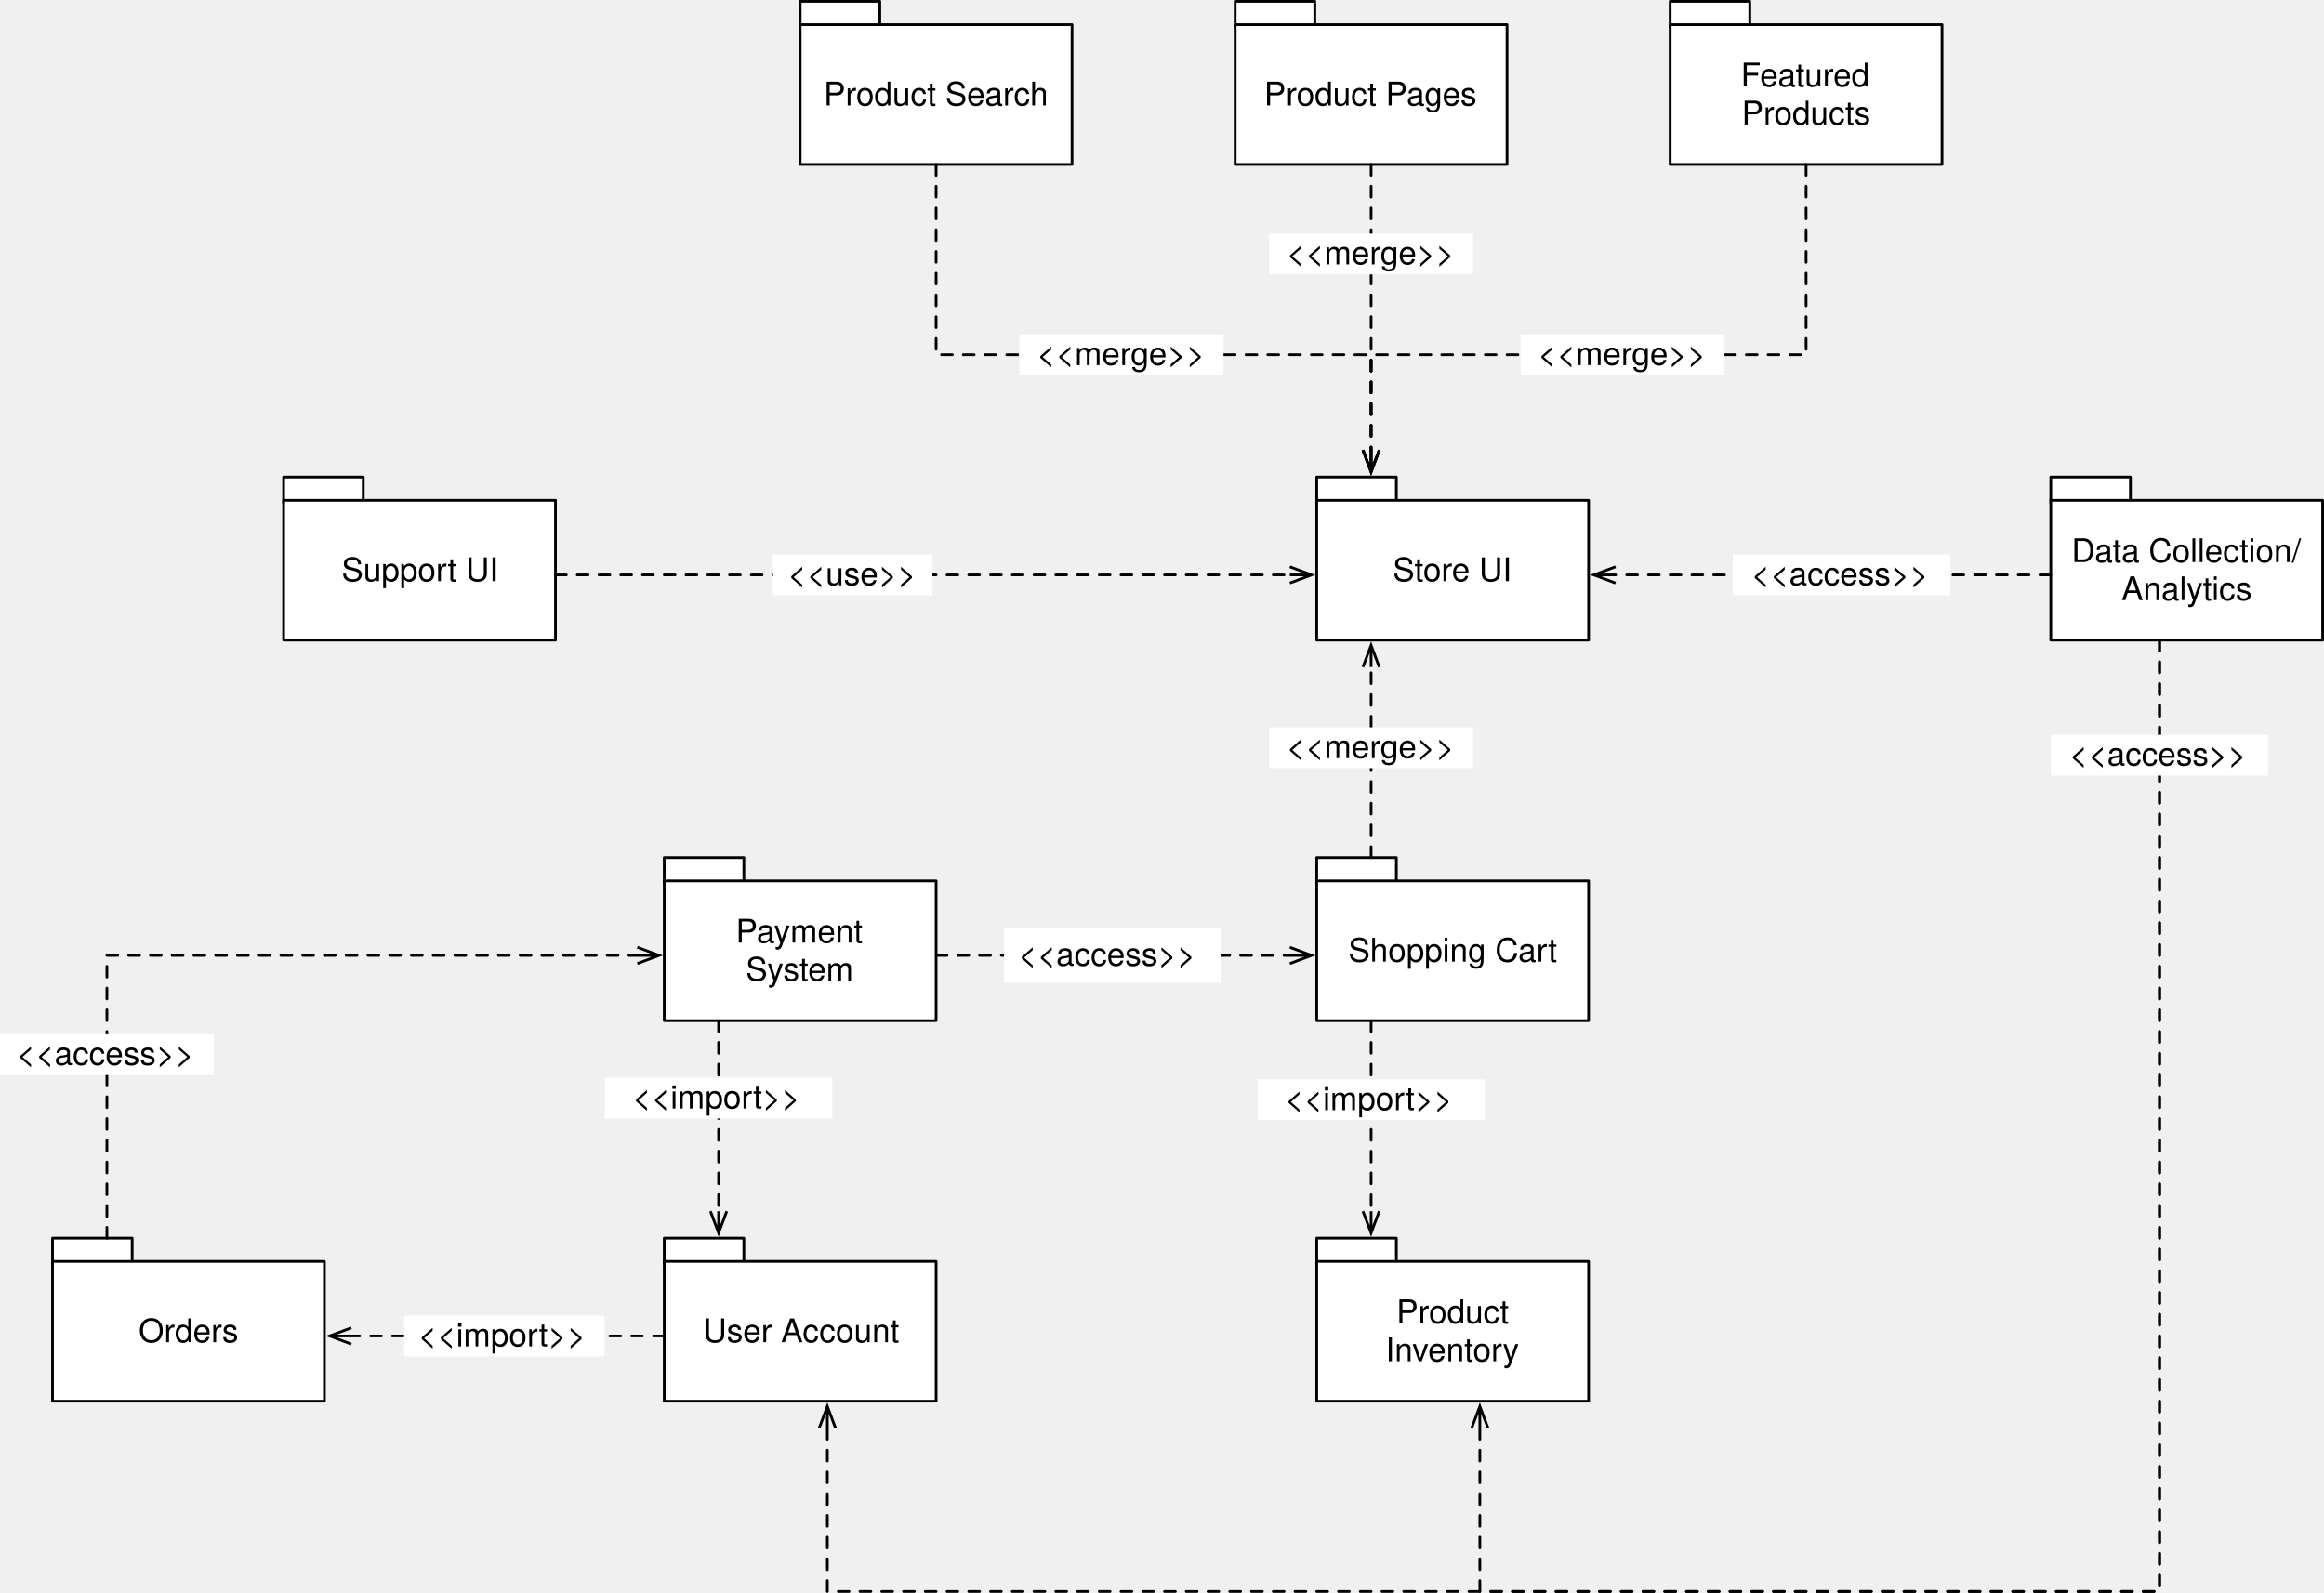
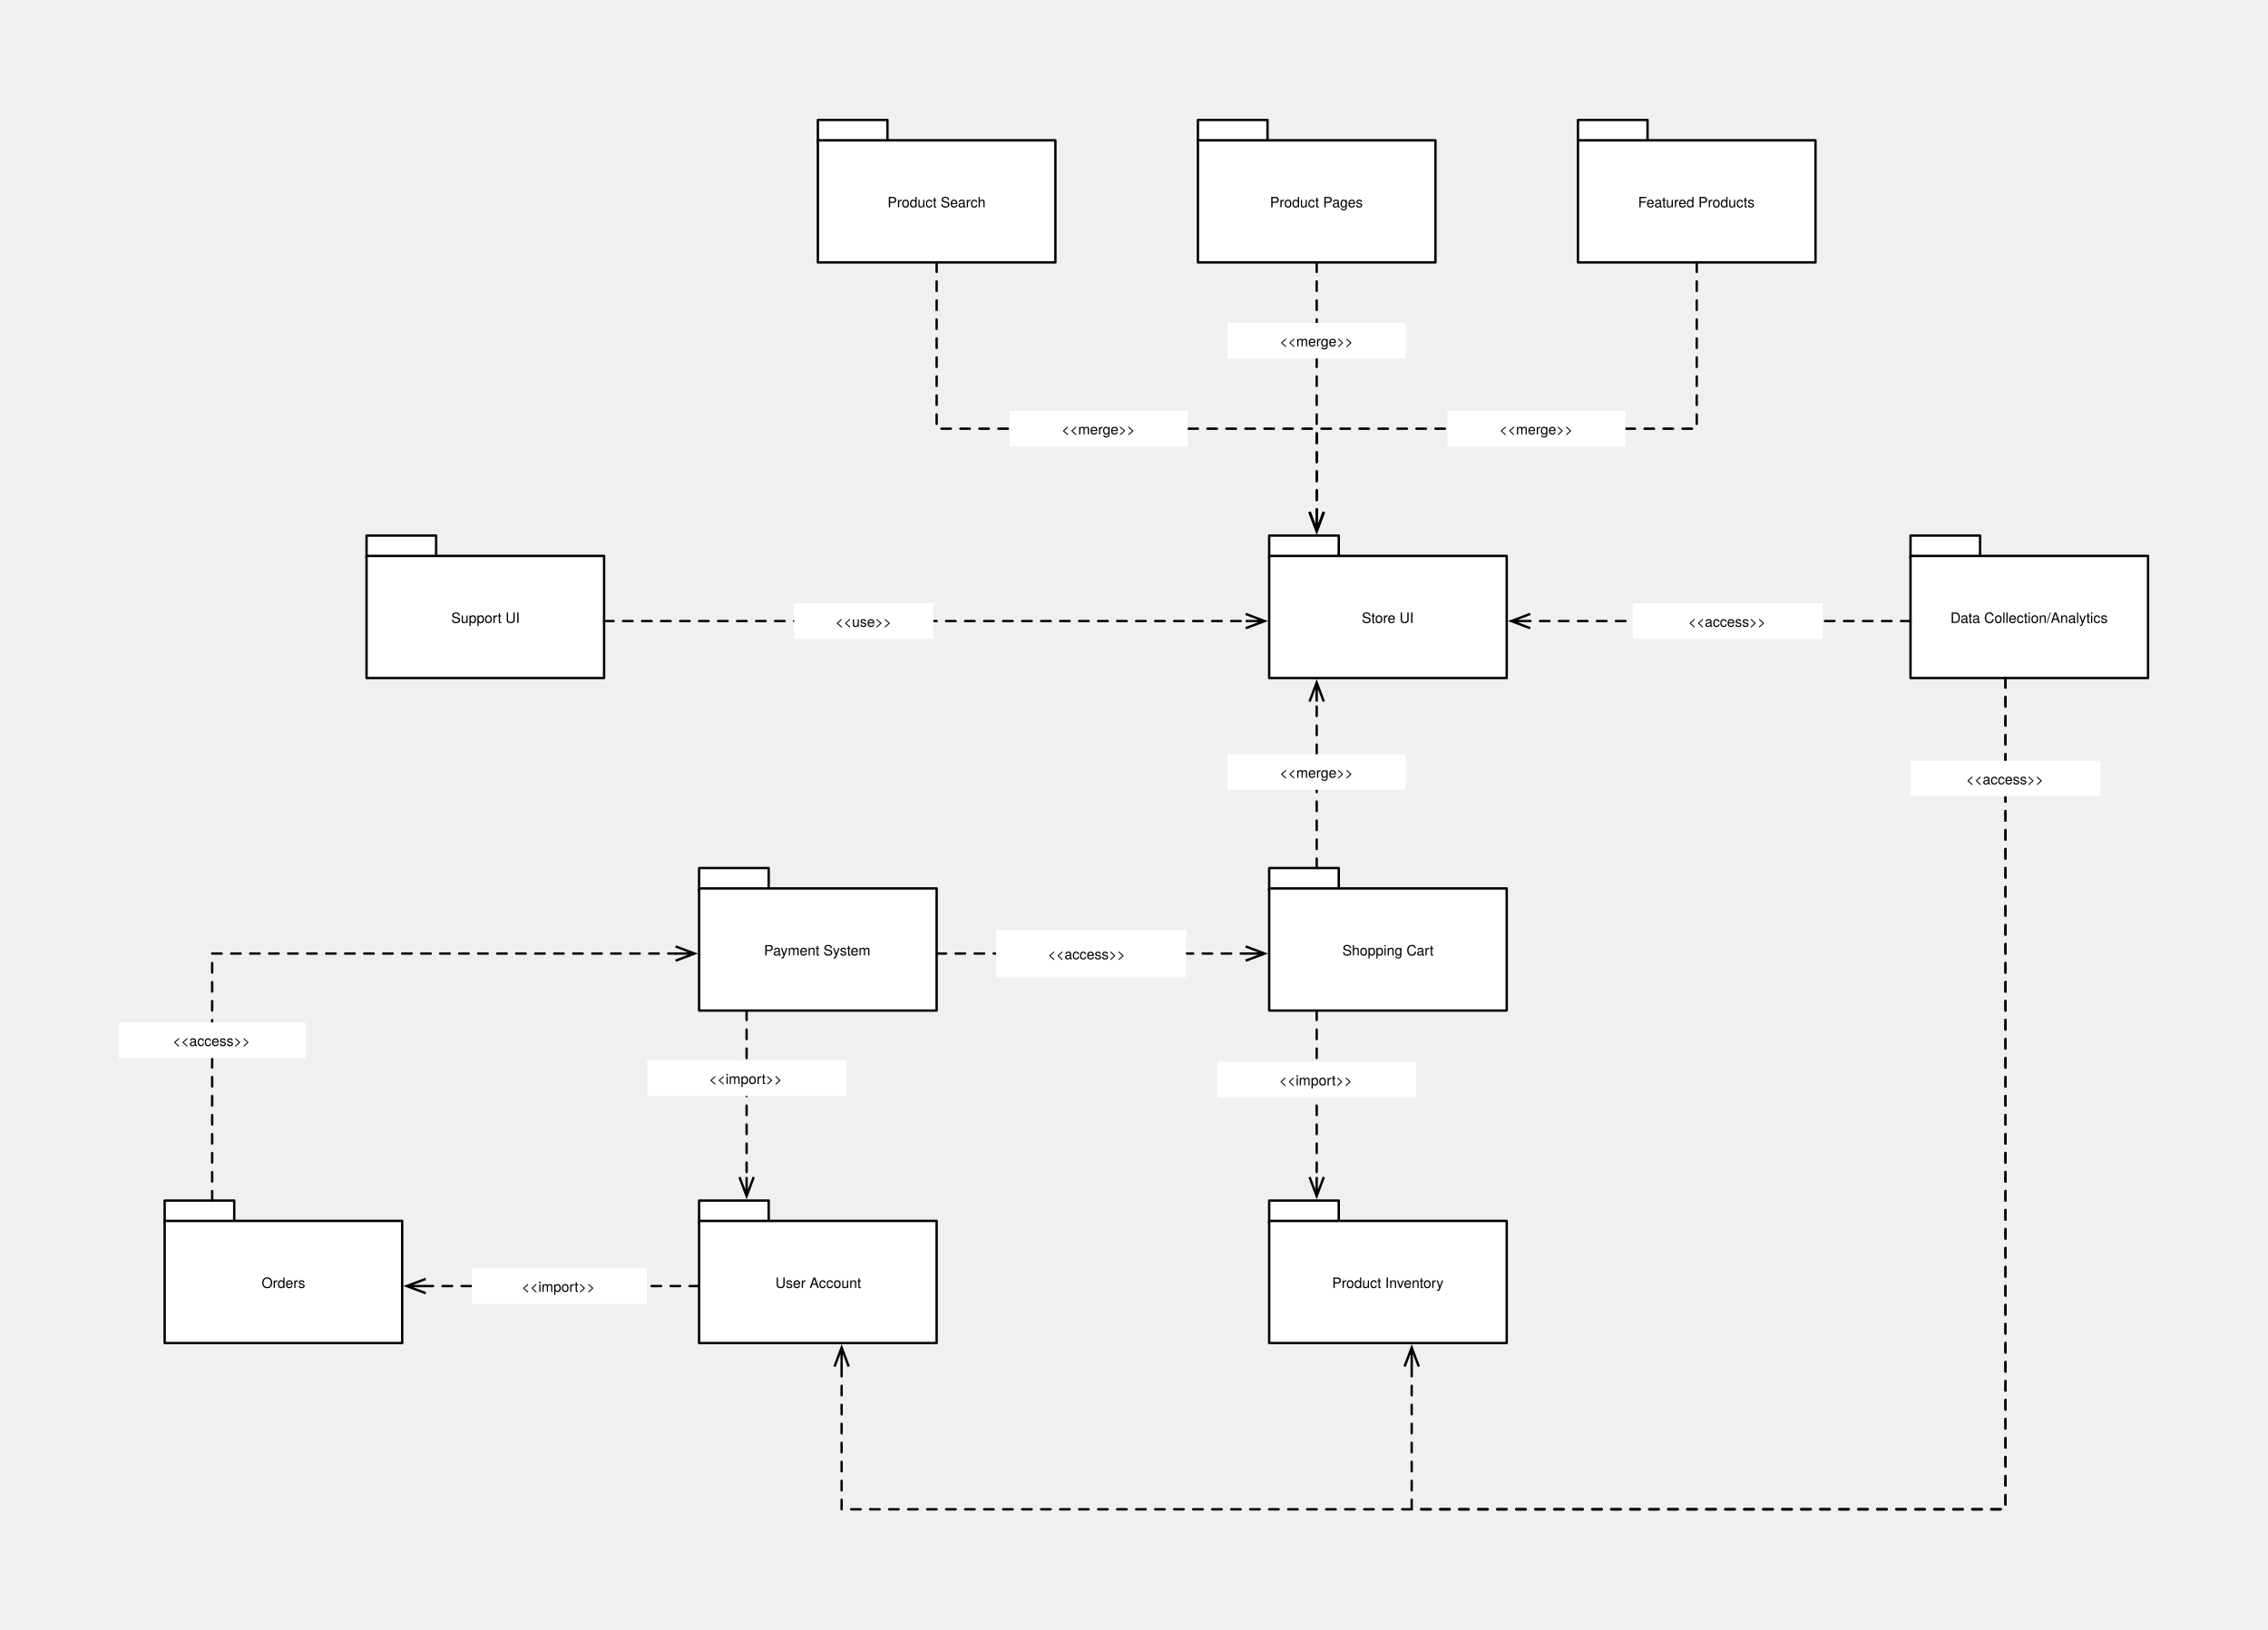
- <svg xmlns="http://www.w3.org/2000/svg" version="1.1" viewBox="-144.319 -25.5 854.819 586" width="854.819" height="586">
+ <svg xmlns="http://www.w3.org/2000/svg" version="1.1" viewBox="-194.319 -75.5 954.819 686" width="954.819" height="686">
  <defs>
    <marker orient="auto" overflow="visible" markerUnits="strokeWidth" id="StickArrow_Marker" stroke-linejoin="miter" stroke-miterlimit="10" viewBox="-1 -4 10 8" markerWidth="10" markerHeight="8" color="black">
      <g>
        <path d="M 8 0 L 0 0 M 0 -3 L 8 0 L 0 3" fill="none" stroke="currentColor" stroke-width="1" />
      </g>
    </marker>
  </defs>
  <g id="Canvas_1" fill-opacity="1" stroke-dasharray="none" stroke="none" stroke-opacity="1" fill="none">
    <g id="Canvas_1_Layer_1">
      <g id="Line_78">
        <line x1="100" y1="466" x2="-15.1" y2="466" marker-end="url(#StickArrow_Marker)" stroke="black" stroke-linecap="round" stroke-linejoin="round" stroke-dasharray="4.0,4.0" stroke-width="1" />
      </g>
      <g id="Line_79">
        <line x1="200" y1="326" x2="330.1" y2="326" marker-end="url(#StickArrow_Marker)" stroke="black" stroke-linecap="round" stroke-linejoin="round" stroke-dasharray="4.0,4.0" stroke-width="1" />
      </g>
      <g id="Graphic_101">
        <rect x="225" y="316" width="80" height="20" fill="white" />
      </g>
      <g id="Line_80">
        <line x1="360" y1="350" x2="360" y2="420.1" marker-end="url(#StickArrow_Marker)" stroke="black" stroke-linecap="round" stroke-linejoin="round" stroke-dasharray="4.0,4.0" stroke-width="1" />
      </g>
      <g id="Line_77">
        <line x1="120" y1="350" x2="120" y2="420.1" marker-end="url(#StickArrow_Marker)" stroke="black" stroke-linecap="round" stroke-linejoin="round" stroke-dasharray="4.0,4.0" stroke-width="1" />
      </g>
      <g id="Group_3">
        <g id="Graphic_5">
          <rect x="150" y="-25" width="29.293" height="9.524" fill="white" />
          <rect x="150" y="-25" width="29.293" height="9.524" stroke="black" stroke-linecap="round" stroke-linejoin="round" stroke-width="1" />
        </g>
        <g id="Graphic_4">
          <rect x="150" y="-16.429" width="100" height="51.429" fill="white" />
          <rect x="150" y="-16.429" width="100" height="51.429" stroke="black" stroke-linecap="round" stroke-linejoin="round" stroke-width="1" />
-           <text transform="translate(155 2.285714)" fill="black">
-             <tspan font-family="Helvetica" font-size="12" fill="black" x="3.645" y="11" xml:space="preserve">Product Search</tspan>
+           <text transform="translate(155 5.785714)" fill="black">
+             <tspan font-family="Helvetica" font-size="6" fill="black" x="24.322" y="6" xml:space="preserve">Product Search</tspan>
          </text>
        </g>
      </g>
      <g id="Group_6">
        <g id="Graphic_8">
          <rect x="310" y="-25" width="29.293" height="9.524" fill="white" />
          <rect x="310" y="-25" width="29.293" height="9.524" stroke="black" stroke-linecap="round" stroke-linejoin="round" stroke-width="1" />
        </g>
        <g id="Graphic_7">
          <rect x="310" y="-16.429" width="100" height="51.429" fill="white" />
          <rect x="310" y="-16.429" width="100" height="51.429" stroke="black" stroke-linecap="round" stroke-linejoin="round" stroke-width="1" />
-           <text transform="translate(315 2.285714)" fill="black">
-             <tspan font-family="Helvetica" font-size="12" fill="black" x="5.643" y="11" xml:space="preserve">Product Pages</tspan>
+           <text transform="translate(315 5.785714)" fill="black">
+             <tspan font-family="Helvetica" font-size="6" fill="black" x="25.321" y="6" xml:space="preserve">Product Pages</tspan>
          </text>
        </g>
      </g>
      <g id="Group_9">
        <g id="Graphic_11">
          <rect x="470" y="-25" width="29.293" height="9.524" fill="white" />
          <rect x="470" y="-25" width="29.293" height="9.524" stroke="black" stroke-linecap="round" stroke-linejoin="round" stroke-width="1" />
        </g>
        <g id="Graphic_10">
          <rect x="470" y="-16.429" width="100" height="51.429" fill="white" />
          <rect x="470" y="-16.429" width="100" height="51.429" stroke="black" stroke-linecap="round" stroke-linejoin="round" stroke-width="1" />
-           <text transform="translate(475 -4.714286)" fill="black">
-             <tspan font-family="Helvetica" font-size="12" fill="black" x="20.985" y="11" xml:space="preserve">Featured </tspan>
-             <tspan font-family="Helvetica" font-size="12" fill="black" x="21.322" y="25" xml:space="preserve">Products</tspan>
+           <text transform="translate(475 5.785714)" fill="black">
+             <tspan font-family="Helvetica" font-size="6" fill="black" x="20.32" y="6" xml:space="preserve">Featured Products</tspan>
          </text>
        </g>
      </g>
      <g id="Group_12">
        <g id="Graphic_14">
          <rect x="340" y="150" width="29.293" height="9.524" fill="white" />
          <rect x="340" y="150" width="29.293" height="9.524" stroke="black" stroke-linecap="round" stroke-linejoin="round" stroke-width="1" />
        </g>
        <g id="Graphic_13">
          <rect x="340" y="158.571" width="100" height="51.429" fill="white" />
          <rect x="340" y="158.571" width="100" height="51.429" stroke="black" stroke-linecap="round" stroke-linejoin="round" stroke-width="1" />
-           <text transform="translate(345 177.2857)" fill="black">
-             <tspan font-family="Helvetica" font-size="12" fill="black" x="22.992" y="11" xml:space="preserve">Store UI</tspan>
+           <text transform="translate(345 180.7857)" fill="black">
+             <tspan font-family="Helvetica" font-size="6" fill="black" x="33.996" y="6" xml:space="preserve">Store UI</tspan>
          </text>
        </g>
      </g>
      <g id="Line_40">
        <path d="M 200 35 L 200 105 L 360 105 L 360 140.1" marker-end="url(#StickArrow_Marker)" stroke="black" stroke-linecap="round" stroke-linejoin="round" stroke-dasharray="4.0,4.0" stroke-width="1" />
      </g>
      <g id="Line_41">
        <path d="M 520 35 L 520 105 L 360 105 L 360 140.1" marker-end="url(#StickArrow_Marker)" stroke="black" stroke-linecap="round" stroke-linejoin="round" stroke-dasharray="4.0,4.0" stroke-width="1" />
      </g>
      <g id="Line_42">
        <line x1="360" y1="35" x2="360" y2="140.1" marker-end="url(#StickArrow_Marker)" stroke="black" stroke-linecap="round" stroke-linejoin="round" stroke-dasharray="4.0,4.0" stroke-width="1" />
      </g>
      <g id="Group_43">
        <g id="Graphic_45">
          <rect x="610" y="150" width="29.293" height="9.524" fill="white" />
          <rect x="610" y="150" width="29.293" height="9.524" stroke="black" stroke-linecap="round" stroke-linejoin="round" stroke-width="1" />
        </g>
        <g id="Graphic_44">
          <rect x="610" y="158.571" width="100" height="51.429" fill="white" />
          <rect x="610" y="158.571" width="100" height="51.429" stroke="black" stroke-linecap="round" stroke-linejoin="round" stroke-width="1" />
-           <text transform="translate(615 170.2857)" fill="black">
-             <tspan font-family="Helvetica" font-size="12" fill="black" x="2.646" y="11" xml:space="preserve">Data Collection/</tspan>
-             <tspan font-family="Helvetica" font-size="12" fill="black" x="20.991" y="25" xml:space="preserve">Analytics</tspan>
+           <text transform="translate(615 180.7857)" fill="black">
+             <tspan font-family="Helvetica" font-size="6" fill="black" x="11.818" y="6" xml:space="preserve">Data Collection/Analytics</tspan>
          </text>
        </g>
      </g>
      <g id="Group_47">
        <g id="Graphic_49">
          <rect x="-40" y="150" width="29.293" height="9.524" fill="white" />
          <rect x="-40" y="150" width="29.293" height="9.524" stroke="black" stroke-linecap="round" stroke-linejoin="round" stroke-width="1" />
        </g>
        <g id="Graphic_48">
          <rect x="-40" y="158.571" width="100" height="51.429" fill="white" />
          <rect x="-40" y="158.571" width="100" height="51.429" stroke="black" stroke-linecap="round" stroke-linejoin="round" stroke-width="1" />
-           <text transform="translate(-35 177.2857)" fill="black">
-             <tspan font-family="Helvetica" font-size="12" fill="black" x="16.318" y="11" xml:space="preserve">Support UI</tspan>
+           <text transform="translate(-35 180.7857)" fill="black">
+             <tspan font-family="Helvetica" font-size="6" fill="black" x="30.659" y="6" xml:space="preserve">Support UI</tspan>
          </text>
        </g>
      </g>
      <g id="Group_51">
        <g id="Graphic_53">
          <rect x="340" y="290" width="29.293" height="9.524" fill="white" />
          <rect x="340" y="290" width="29.293" height="9.524" stroke="black" stroke-linecap="round" stroke-linejoin="round" stroke-width="1" />
        </g>
        <g id="Graphic_52">
          <rect x="340" y="298.571" width="100" height="51.429" fill="white" />
          <rect x="340" y="298.571" width="100" height="51.429" stroke="black" stroke-linecap="round" stroke-linejoin="round" stroke-width="1" />
-           <text transform="translate(345 317.2857)" fill="black">
-             <tspan font-family="Helvetica" font-size="12" fill="black" x="6.642" y="11" xml:space="preserve">Shopping Cart</tspan>
+           <text transform="translate(345 320.7857)" fill="black">
+             <tspan font-family="Helvetica" font-size="6" fill="black" x="25.821" y="6" xml:space="preserve">Shopping Cart</tspan>
          </text>
        </g>
      </g>
      <g id="Group_54">
        <g id="Graphic_56">
          <rect x="340" y="430" width="29.293" height="9.524" fill="white" />
          <rect x="340" y="430" width="29.293" height="9.524" stroke="black" stroke-linecap="round" stroke-linejoin="round" stroke-width="1" />
        </g>
        <g id="Graphic_55">
          <rect x="340" y="438.571" width="100" height="51.429" fill="white" />
          <rect x="340" y="438.571" width="100" height="51.429" stroke="black" stroke-linecap="round" stroke-linejoin="round" stroke-width="1" />
-           <text transform="translate(345 450.2857)" fill="black">
-             <tspan font-family="Helvetica" font-size="12" fill="black" x="24.322" y="11" xml:space="preserve">Product </tspan>
-             <tspan font-family="Helvetica" font-size="12" fill="black" x="20.32" y="25" xml:space="preserve">Inventory</tspan>
+           <text transform="translate(345 460.7857)" fill="black">
+             <tspan font-family="Helvetica" font-size="6" fill="black" x="21.488" y="6" xml:space="preserve">Product Inventory</tspan>
          </text>
        </g>
      </g>
      <g id="Group_60">
        <g id="Graphic_62">
          <rect x="100" y="290" width="29.293" height="9.524" fill="white" />
          <rect x="100" y="290" width="29.293" height="9.524" stroke="black" stroke-linecap="round" stroke-linejoin="round" stroke-width="1" />
        </g>
        <g id="Graphic_61">
          <rect x="100" y="298.571" width="100" height="51.429" fill="white" />
          <rect x="100" y="298.571" width="100" height="51.429" stroke="black" stroke-linecap="round" stroke-linejoin="round" stroke-width="1" />
-           <text transform="translate(105 310.2857)" fill="black">
-             <tspan font-family="Helvetica" font-size="12" fill="black" x="21.322" y="11" xml:space="preserve">Payment </tspan>
-             <tspan font-family="Helvetica" font-size="12" fill="black" x="24.996" y="25" xml:space="preserve">System</tspan>
+           <text transform="translate(105 320.7857)" fill="black">
+             <tspan font-family="Helvetica" font-size="6" fill="black" x="22.326" y="6" xml:space="preserve">Payment System</tspan>
          </text>
        </g>
      </g>
      <g id="Group_64">
        <g id="Graphic_66">
          <rect x="100" y="430" width="29.293" height="9.524" fill="white" />
          <rect x="100" y="430" width="29.293" height="9.524" stroke="black" stroke-linecap="round" stroke-linejoin="round" stroke-width="1" />
        </g>
        <g id="Graphic_65">
          <rect x="100" y="438.571" width="100" height="51.429" fill="white" />
          <rect x="100" y="438.571" width="100" height="51.429" stroke="black" stroke-linecap="round" stroke-linejoin="round" stroke-width="1" />
-           <text transform="translate(105 457.2857)" fill="black">
-             <tspan font-family="Helvetica" font-size="12" fill="black" x="9.313" y="11" xml:space="preserve">User Account</tspan>
+           <text transform="translate(105 460.7857)" fill="black">
+             <tspan font-family="Helvetica" font-size="6" fill="black" x="27.157" y="6" xml:space="preserve">User Account</tspan>
          </text>
        </g>
      </g>
      <g id="Group_67">
        <g id="Graphic_69">
          <rect x="-125" y="430" width="29.293" height="9.524" fill="white" />
          <rect x="-125" y="430" width="29.293" height="9.524" stroke="black" stroke-linecap="round" stroke-linejoin="round" stroke-width="1" />
        </g>
        <g id="Graphic_68">
          <rect x="-125" y="438.571" width="100" height="51.429" fill="white" />
          <rect x="-125" y="438.571" width="100" height="51.429" stroke="black" stroke-linecap="round" stroke-linejoin="round" stroke-width="1" />
-           <text transform="translate(-120 457.2857)" fill="black">
-             <tspan font-family="Helvetica" font-size="12" fill="black" x="26.663" y="11" xml:space="preserve">Orders</tspan>
+           <text transform="translate(-120 460.7857)" fill="black">
+             <tspan font-family="Helvetica" font-size="6" fill="black" x="35.832" y="6" xml:space="preserve">Orders</tspan>
          </text>
        </g>
      </g>
      <g id="Line_70">
        <path d="M -105 430 L -105 326 L 90.1 326" marker-end="url(#StickArrow_Marker)" stroke="black" stroke-linecap="round" stroke-linejoin="round" stroke-dasharray="4.0,4.0" stroke-width="1" />
      </g>
      <g id="Line_73">
        <path d="M 650 210 L 650 560 L 400 560 L 400 499.9" marker-end="url(#StickArrow_Marker)" stroke="black" stroke-linecap="round" stroke-linejoin="round" stroke-dasharray="4.0,4.0" stroke-width="1" />
      </g>
      <g id="Line_74">
        <path d="M 650 210 L 650 560 L 160 560 L 160 499.9" marker-end="url(#StickArrow_Marker)" stroke="black" stroke-linecap="round" stroke-linejoin="round" stroke-dasharray="4.0,4.0" stroke-width="1" />
      </g>
      <g id="Line_81">
        <line x1="360" y1="290" x2="360" y2="219.9" marker-end="url(#StickArrow_Marker)" stroke="black" stroke-linecap="round" stroke-linejoin="round" stroke-dasharray="4.0,4.0" stroke-width="1" />
      </g>
      <g id="Line_82">
        <line x1="610" y1="186" x2="449.9" y2="186" marker-end="url(#StickArrow_Marker)" stroke="black" stroke-linecap="round" stroke-linejoin="round" stroke-dasharray="4.0,4.0" stroke-width="1" />
      </g>
      <g id="Line_83">
        <line x1="60" y1="186" x2="330.1" y2="186" marker-end="url(#StickArrow_Marker)" stroke="black" stroke-linecap="round" stroke-linejoin="round" stroke-dasharray="4.0,4.0" stroke-width="1" />
      </g>
      <g id="Graphic_91">
-         <text transform="translate(228.4375 318.832)" fill="black">
-           <tspan font-family="Helvetica Neue" font-size="12" fill="black" x="1.712" y="11" xml:space="preserve">&lt;&lt;access&gt;&gt;</tspan>
+         <text transform="translate(228.4375 322.416)" fill="black">
+           <tspan font-family="Helvetica Neue" font-size="6" fill="black" x="18.356" y="6" xml:space="preserve">&lt;&lt;access&gt;&gt;</tspan>
        </text>
      </g>
      <g id="Graphic_102">
        <rect x="-144.319" y="355" width="78.638" height="15" fill="white" />
-         <text transform="translate(-139.3192 355.332)" fill="black">
-           <tspan font-family="Helvetica Neue" font-size="12" fill="black" x="1.031" y="11" xml:space="preserve">&lt;&lt;access&gt;&gt;</tspan>
+         <text transform="translate(-139.3192 358.916)" fill="black">
+           <tspan font-family="Helvetica Neue" font-size="6" fill="black" x="17.675" y="6" xml:space="preserve">&lt;&lt;access&gt;&gt;</tspan>
        </text>
      </g>
      <g id="Graphic_103">
        <rect x="140" y="178.5" width="58.638" height="15" fill="white" />
-         <text transform="translate(145 178.832)" fill="black">
-           <tspan font-family="Helvetica Neue" font-size="12" fill="black" x=".361" y="11" xml:space="preserve">&lt;&lt;use&gt;&gt;</tspan>
+         <text transform="translate(145 182.416)" fill="black">
+           <tspan font-family="Helvetica Neue" font-size="6" fill="black" x="12.34" y="6" xml:space="preserve">&lt;&lt;use&gt;&gt;</tspan>
        </text>
      </g>
      <g id="Graphic_104">
        <rect x="415" y="97.5" width="75" height="15" fill="white" />
-         <text transform="translate(420 97.832)" fill="black">
-           <tspan font-family="Helvetica Neue" font-size="12" fill="black" x="1.264" y="11" xml:space="preserve">&lt;&lt;merge&gt;&gt;</tspan>
+         <text transform="translate(420 101.416)" fill="black">
+           <tspan font-family="Helvetica Neue" font-size="6" fill="black" x="16.882" y="6" xml:space="preserve">&lt;&lt;merge&gt;&gt;</tspan>
        </text>
      </g>
      <g id="Graphic_105">
        <rect x="322.5" y="242.082" width="75" height="15" fill="white" />
-         <text transform="translate(327.5 242.4141)" fill="black">
-           <tspan font-family="Helvetica Neue" font-size="12" fill="black" x="1.264" y="11" xml:space="preserve">&lt;&lt;merge&gt;&gt;</tspan>
+         <text transform="translate(327.5 245.9981)" fill="black">
+           <tspan font-family="Helvetica Neue" font-size="6" fill="black" x="16.882" y="6" xml:space="preserve">&lt;&lt;merge&gt;&gt;</tspan>
        </text>
      </g>
      <g id="Graphic_106">
        <rect x="493.037" y="178.5" width="80" height="15" fill="white" />
-         <text transform="translate(498.037 178.832)" fill="black">
-           <tspan font-family="Helvetica Neue" font-size="12" fill="black" x="1.712" y="11" xml:space="preserve">&lt;&lt;access&gt;&gt;</tspan>
+         <text transform="translate(498.037 182.416)" fill="black">
+           <tspan font-family="Helvetica Neue" font-size="6" fill="black" x="18.356" y="6" xml:space="preserve">&lt;&lt;access&gt;&gt;</tspan>
        </text>
      </g>
      <g id="Graphic_107">
        <rect x="610" y="244.836" width="80" height="15" fill="white" />
-         <text transform="translate(615 245.1676)" fill="black">
-           <tspan font-family="Helvetica Neue" font-size="12" fill="black" x="1.712" y="11" xml:space="preserve">&lt;&lt;access&gt;&gt;</tspan>
+         <text transform="translate(615 248.7516)" fill="black">
+           <tspan font-family="Helvetica Neue" font-size="6" fill="black" x="18.356" y="6" xml:space="preserve">&lt;&lt;access&gt;&gt;</tspan>
        </text>
      </g>
      <g id="Graphic_108">
        <rect x="322.5" y="60.435" width="75" height="15" fill="white" />
-         <text transform="translate(327.5 60.76657)" fill="black">
-           <tspan font-family="Helvetica Neue" font-size="12" fill="black" x="1.264" y="11" xml:space="preserve">&lt;&lt;merge&gt;&gt;</tspan>
+         <text transform="translate(327.5 64.35057)" fill="black">
+           <tspan font-family="Helvetica Neue" font-size="6" fill="black" x="16.882" y="6" xml:space="preserve">&lt;&lt;merge&gt;&gt;</tspan>
        </text>
      </g>
      <g id="Graphic_109">
        <rect x="230.69" y="97.5" width="75" height="15" fill="white" />
-         <text transform="translate(235.6899 97.832)" fill="black">
-           <tspan font-family="Helvetica Neue" font-size="12" fill="black" x="1.264" y="11" xml:space="preserve">&lt;&lt;merge&gt;&gt;</tspan>
+         <text transform="translate(235.6899 101.416)" fill="black">
+           <tspan font-family="Helvetica Neue" font-size="6" fill="black" x="16.882" y="6" xml:space="preserve">&lt;&lt;merge&gt;&gt;</tspan>
        </text>
      </g>
      <g id="Graphic_110">
        <rect x="4.354" y="458.5" width="73.638" height="15" fill="white" />
-         <text transform="translate(9.353927 458.832)" fill="black">
-           <tspan font-family="Helvetica Neue" font-size="12" fill="black" x=".079" y="11" xml:space="preserve">&lt;&lt;import&gt;&gt;</tspan>
+         <text transform="translate(9.353927 462.416)" fill="black">
+           <tspan font-family="Helvetica Neue" font-size="6" fill="black" x="15.949" y="6" xml:space="preserve">&lt;&lt;import&gt;&gt;</tspan>
        </text>
      </g>
      <g id="Graphic_111">
        <rect x="78.181" y="370.985" width="83.638" height="15" fill="white" />
-         <text transform="translate(83.1808 371.3165)" fill="black">
-           <tspan font-family="Helvetica Neue" font-size="12" fill="black" x="5.079" y="11" xml:space="preserve">&lt;&lt;import&gt;&gt;</tspan>
+         <text transform="translate(83.1808 374.9005)" fill="black">
+           <tspan font-family="Helvetica Neue" font-size="6" fill="black" x="20.949" y="6" xml:space="preserve">&lt;&lt;import&gt;&gt;</tspan>
        </text>
      </g>
      <g id="Graphic_112">
        <rect x="318.181" y="371.584" width="83.638" height="15" fill="white" />
-         <text transform="translate(323.1808 371.9164)" fill="black">
-           <tspan font-family="Helvetica Neue" font-size="12" fill="black" x="5.079" y="11" xml:space="preserve">&lt;&lt;import&gt;&gt;</tspan>
+         <text transform="translate(323.1808 375.5004)" fill="black">
+           <tspan font-family="Helvetica Neue" font-size="6" fill="black" x="20.949" y="6" xml:space="preserve">&lt;&lt;import&gt;&gt;</tspan>
        </text>
      </g>
    </g>
  </g>
</svg>
